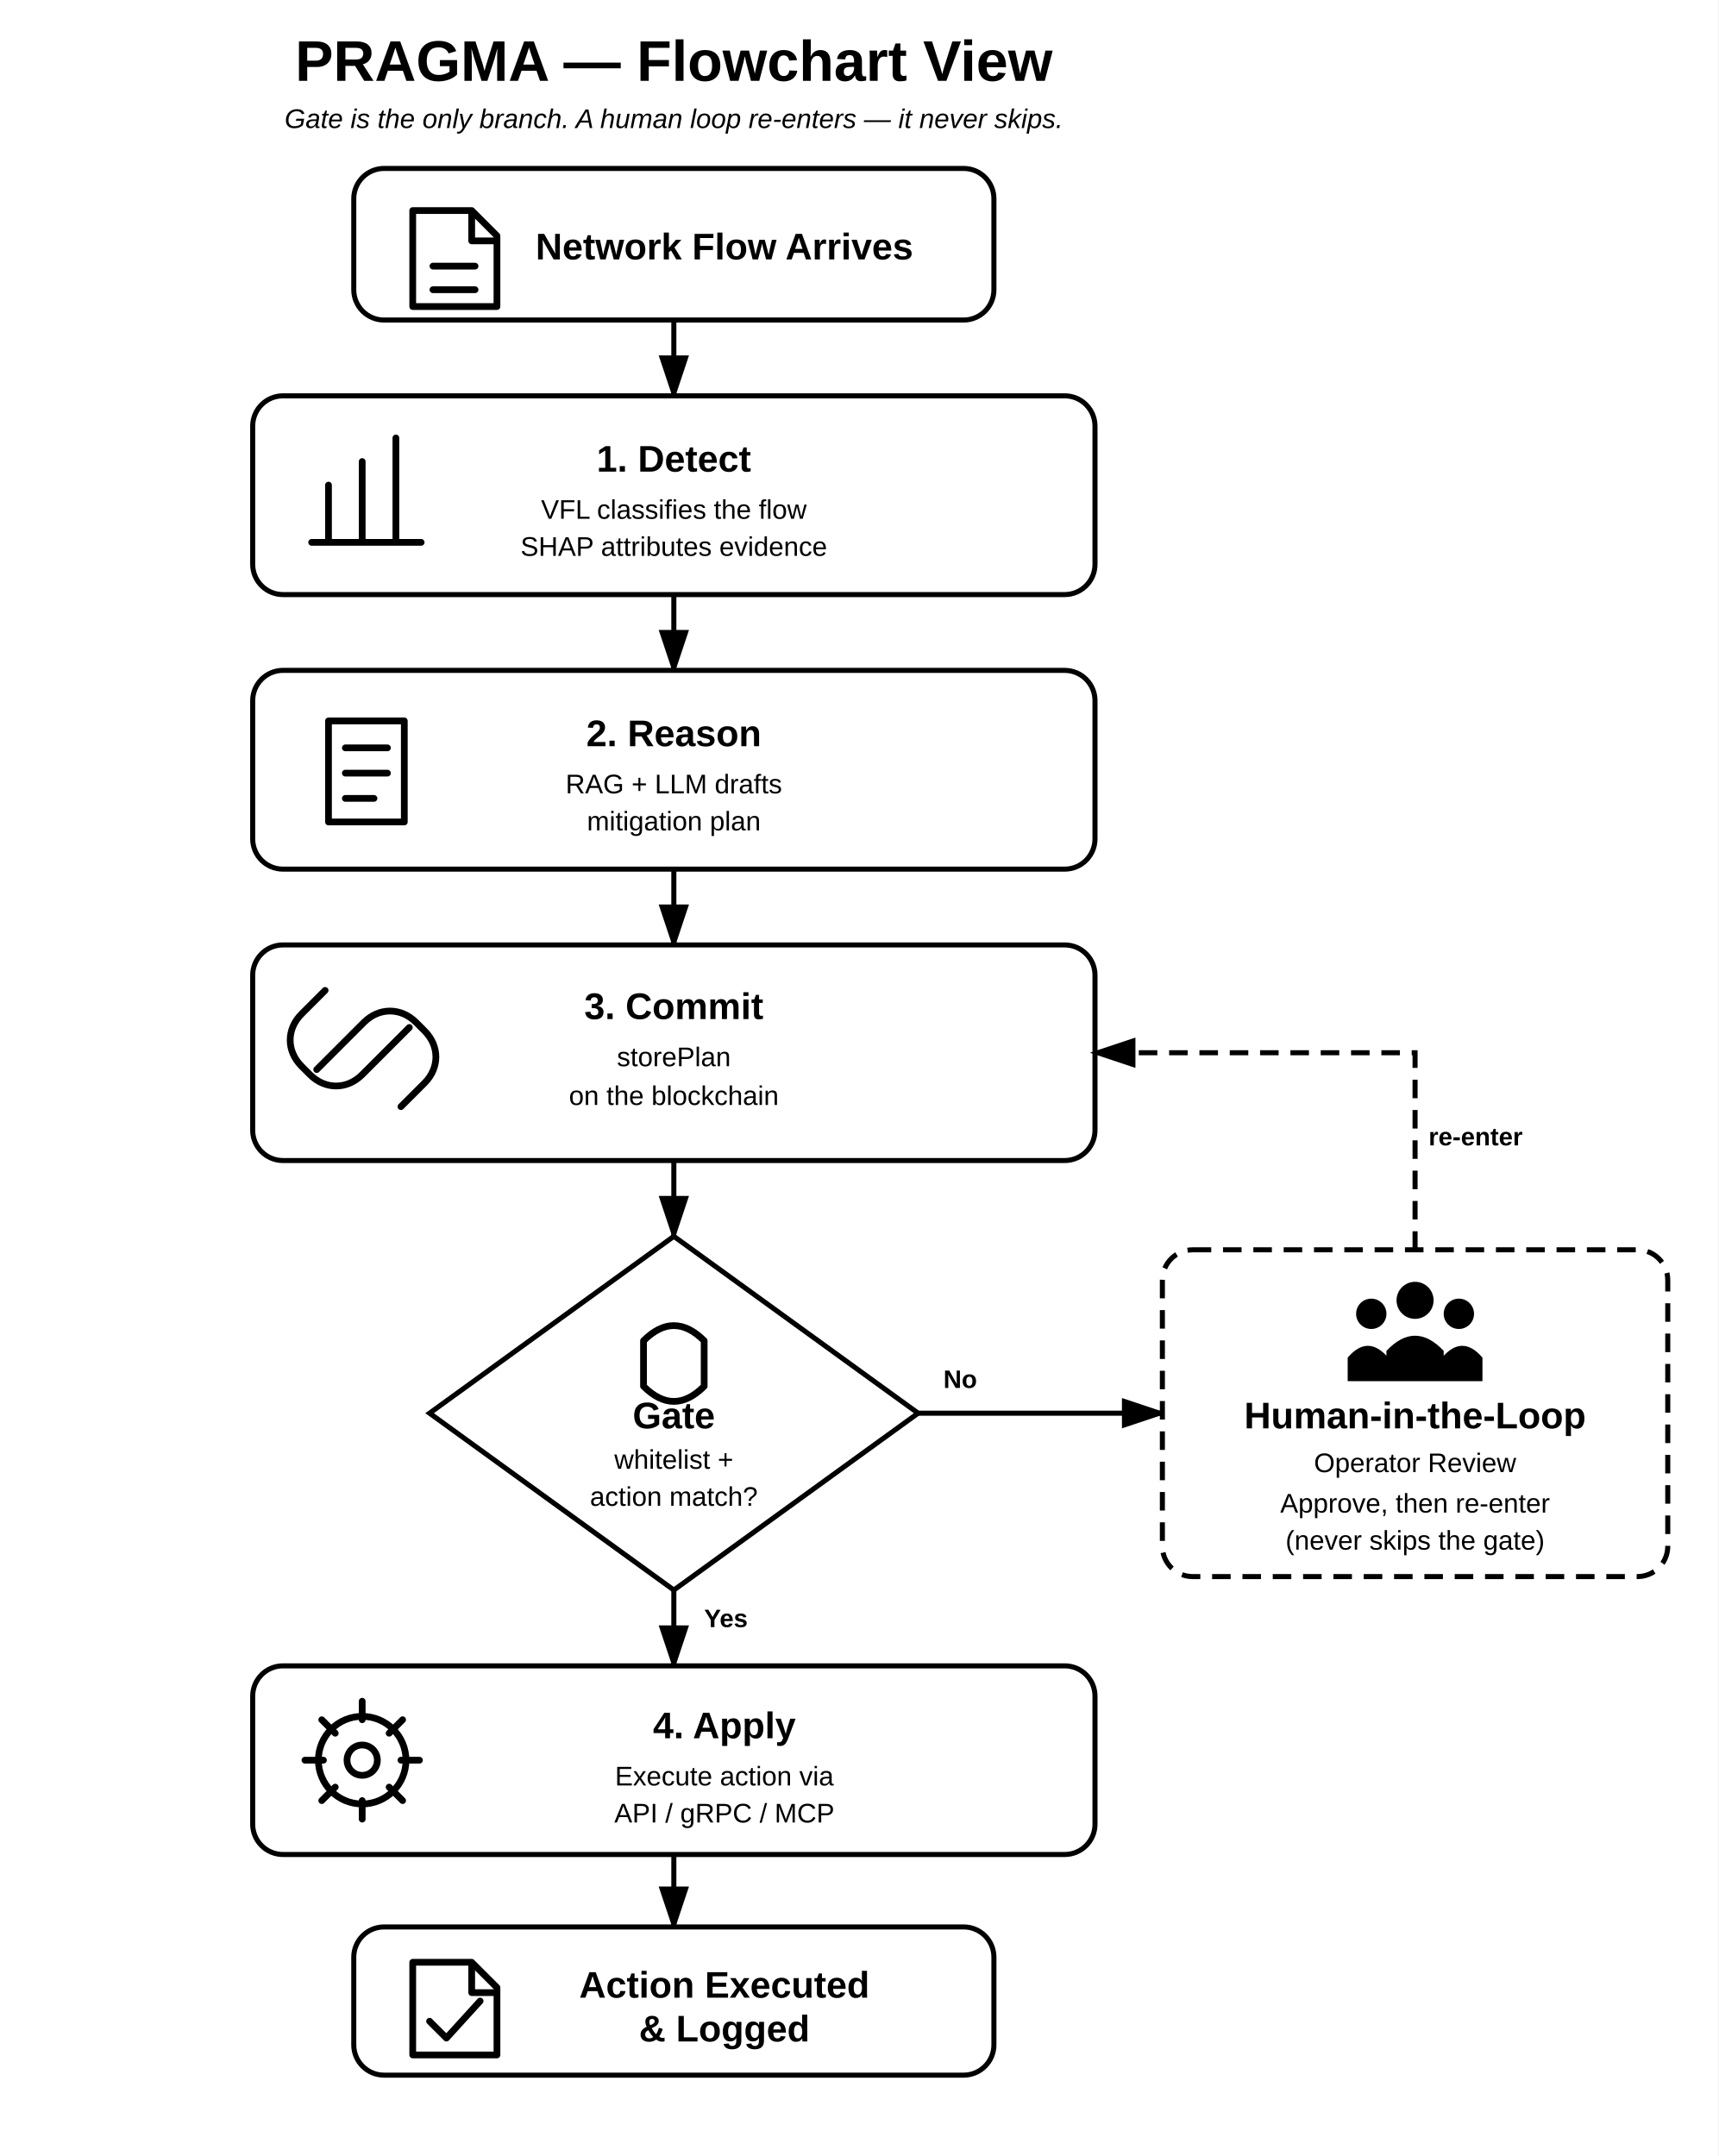
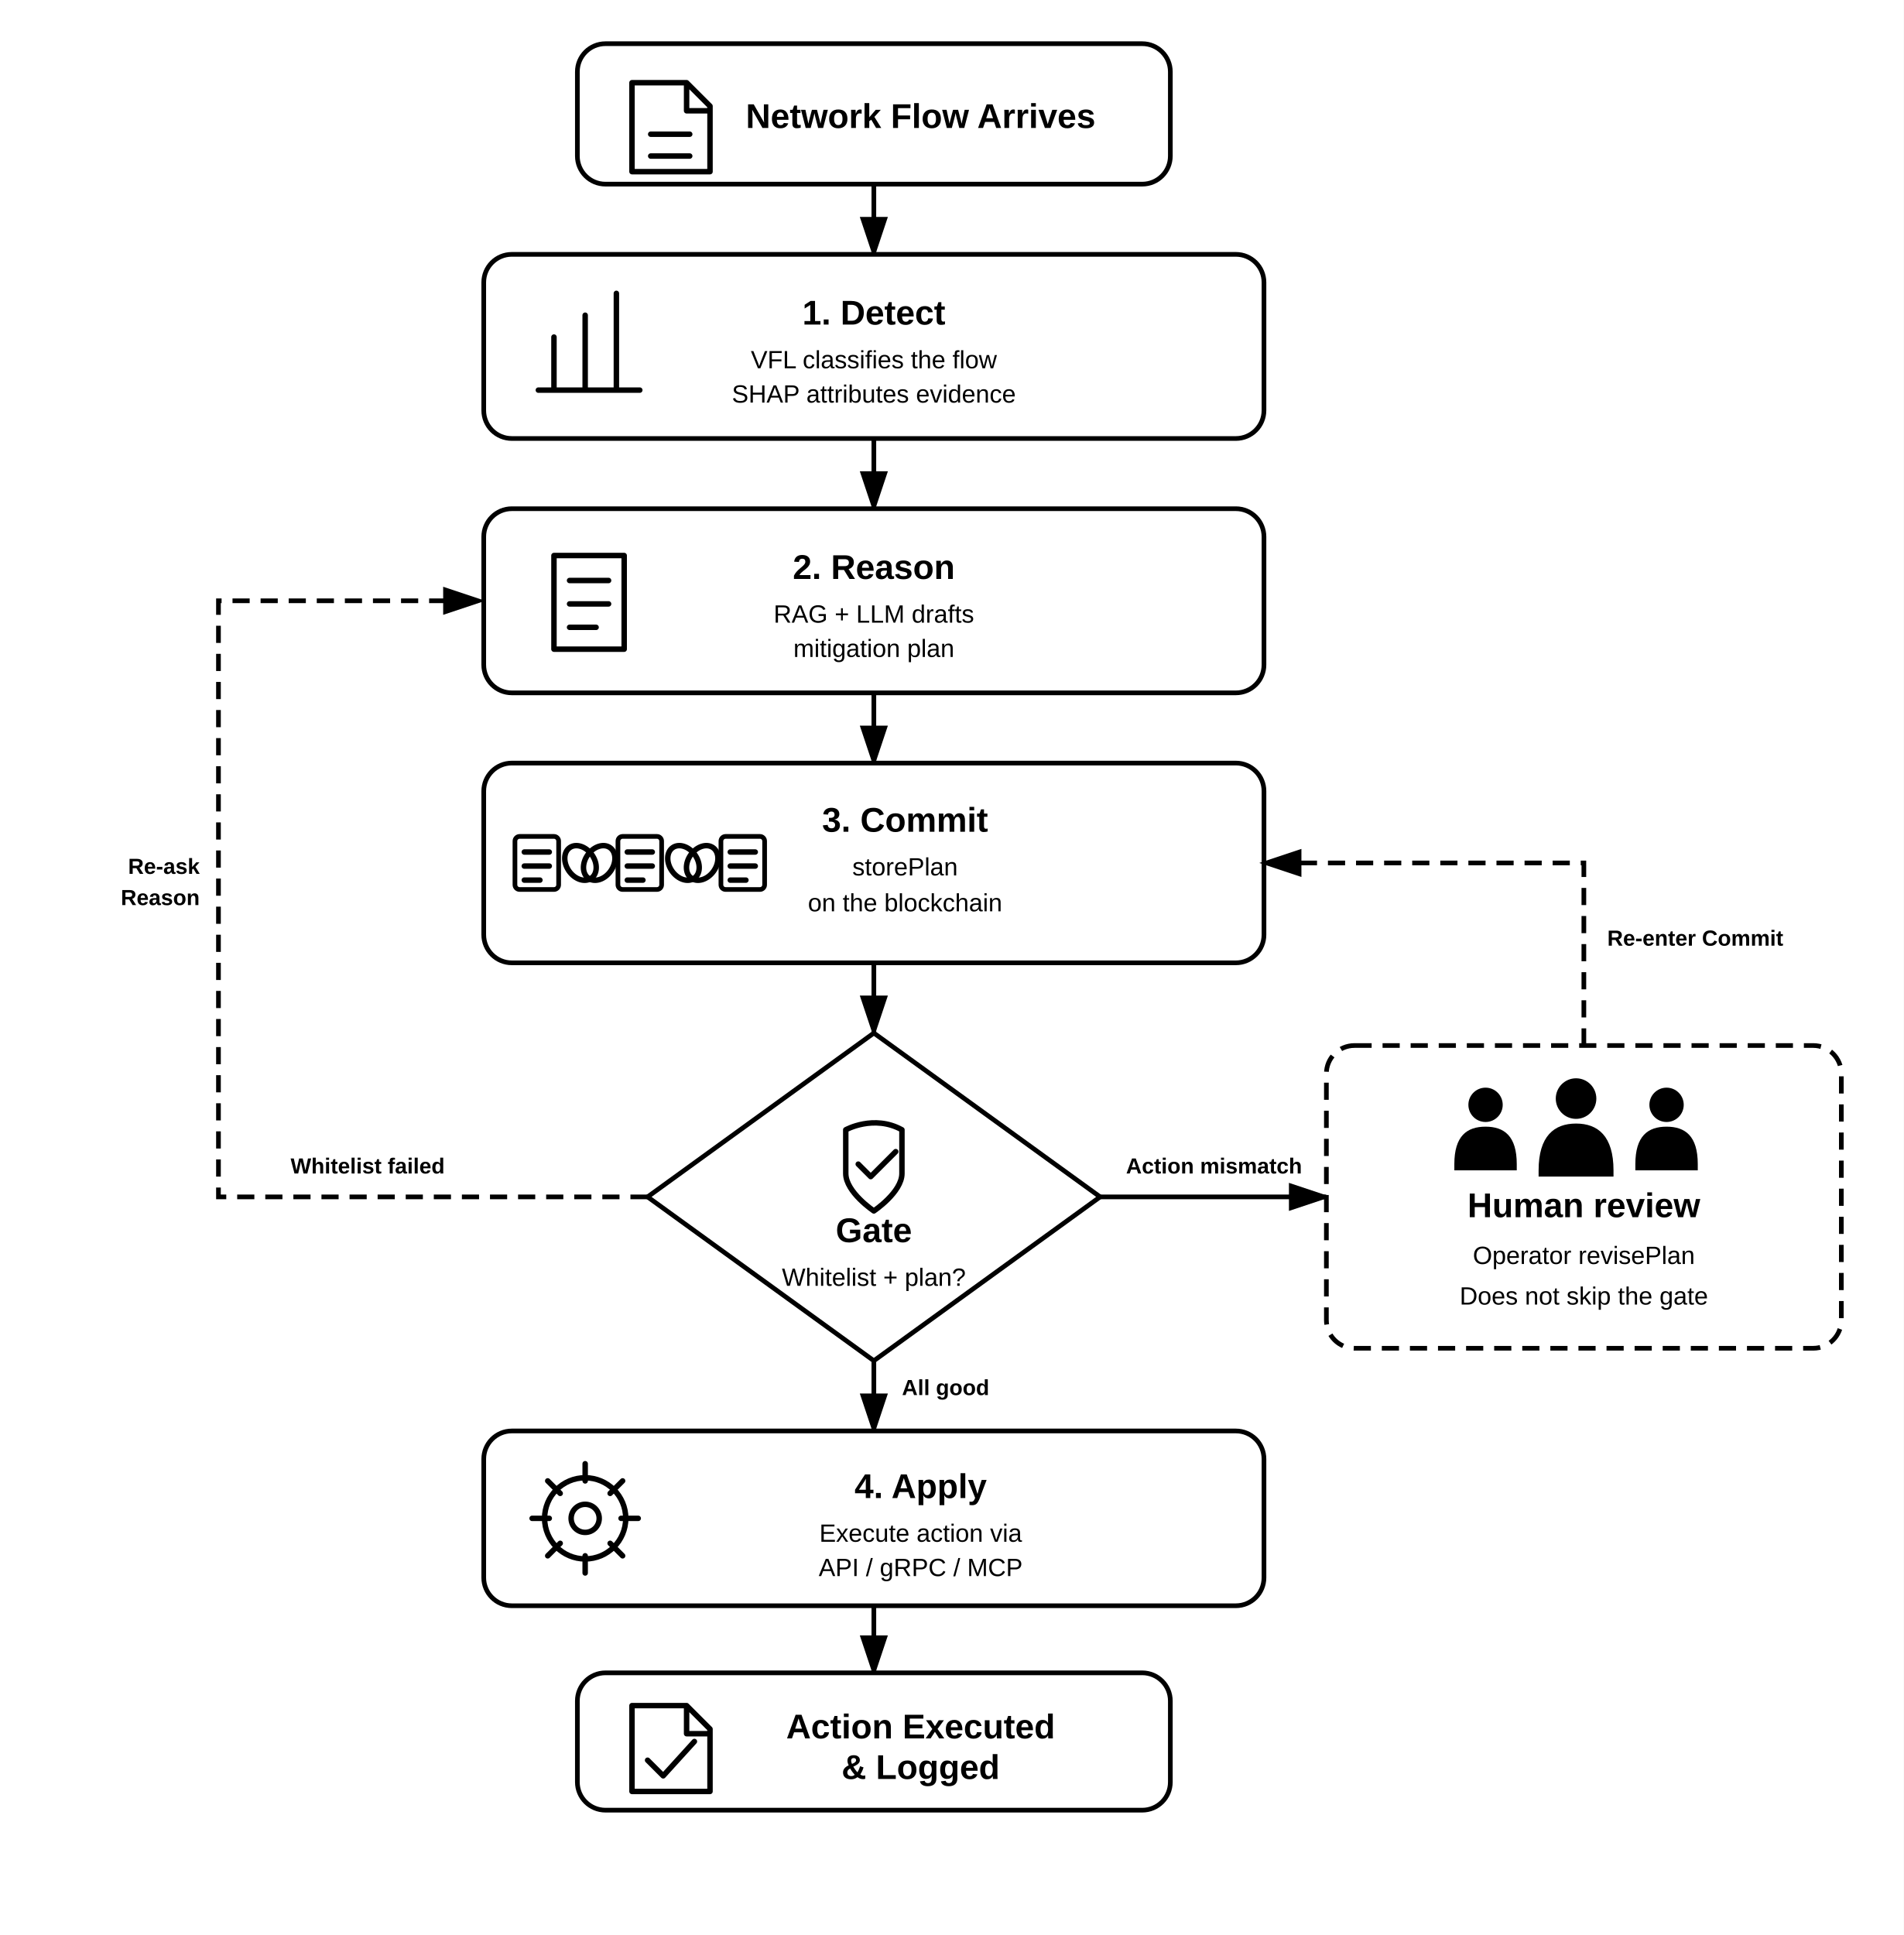
- <svg xmlns="http://www.w3.org/2000/svg" width="1020" height="1280" viewBox="0 0 1020 1280">
+ <svg xmlns="http://www.w3.org/2000/svg" width="1220" height="1240" viewBox="0 0 1220 1240">
  <defs>
    <marker id="arrow" markerWidth="10" markerHeight="10" refX="8" refY="3" orient="auto">
      <path d="M0,0 L9,3 L0,6 Z" fill="#000" />
    </marker>
    <style>
-       .title { font: 700 34px Arial, sans-serif; fill:#000; }
-       .subtitle { font: italic 16px Arial, sans-serif; fill:#000; }
-       .head { font: 700 22px Arial, sans-serif; fill:#000; }
-       .body { font: 16px Arial, sans-serif; fill:#000; }
-       .small { font: 700 15px Arial, sans-serif; fill:#000; }
+       .head { font: 700 22px Arial, Helvetica, sans-serif; fill:#000; }
+       .body { font: 16px Arial, Helvetica, sans-serif; fill:#000; }
+       .small { font: 700 14px Arial, Helvetica, sans-serif; fill:#000; }
      .box { fill:#fff; stroke:#000; stroke-width:3; rx:18; }
      .hitl { fill:#fff; stroke:#000; stroke-width:3; stroke-dasharray:11 7; rx:18; }
      .arrow { stroke:#000; stroke-width:3; fill:none; marker-end:url(#arrow); }
      .loop { stroke:#000; stroke-width:3; fill:none; stroke-dasharray:11 7; marker-end:url(#arrow); }
-       .icon { stroke:#000; stroke-width:4; fill:none; stroke-linecap:round; stroke-linejoin:round; }
+       .icon { stroke:#000; stroke-width:3.5; fill:none; stroke-linecap:round; stroke-linejoin:round; }
+       .iconf { fill:#000; stroke:none; }
+       .blockfill { fill:#fff; stroke:#000; stroke-width:3; stroke-linejoin:round; }
    </style>
  </defs>
-   <rect width="1020" height="1280" fill="#fff" />
-   <text x="400" y="48" text-anchor="middle" class="title">PRAGMA — Flowchart View</text>
-   <text x="400" y="76" text-anchor="middle" class="subtitle">
-     Gate is the only branch. A human loop re-enters — it never skips.
-   </text>
-   <rect x="210" y="100" width="380" height="90" class="box" />
-   <path d="M245 125 h35 l15 15 v42 h-50 z M280 125 v18 h15 M257 158 h25 M257 172 h25" class="icon" />
-   <text x="430" y="154" text-anchor="middle" class="head">Network Flow Arrives</text>
-   <path d="M400 190 V235" class="arrow" />
-   <rect x="150" y="235" width="500" height="118" class="box" />
-   <path d="M195 322 V288 M215 322 V274 M235 322 V260 M185 322 H250" class="icon" />
-   <text x="400" y="280" text-anchor="middle" class="head">1. Detect</text>
-   <text x="400" y="308" text-anchor="middle" class="body">VFL classifies the flow</text>
-   <text x="400" y="330" text-anchor="middle" class="body">SHAP attributes evidence</text>
-   <path d="M400 353 V398" class="arrow" />
-   <rect x="150" y="398" width="500" height="118" class="box" />
-   <path d="M195 428 h45 v60 h-45 z M205 444 h25 M205 459 h25 M205 474 h17" class="icon" />
-   <text x="400" y="443" text-anchor="middle" class="head">2. Reason</text>
-   <text x="400" y="471" text-anchor="middle" class="body">RAG + LLM drafts</text>
-   <text x="400" y="493" text-anchor="middle" class="body">mitigation plan</text>
-   <path d="M400 516 V561" class="arrow" />
-   <rect x="150" y="561" width="500" height="128" class="box" />
-   <path d="M188 635 l28-28 c9-9 22-9 31 0 l5 5 c9 9 9 22 0 31 l-14 14            M243 610 l-28 28 c-9 9-22 9-31 0 l-5-5 c-9-9-9-22 0-31 l14-14" class="icon" />
-   <text x="400" y="605" text-anchor="middle" class="head">3. Commit</text>
-   <text x="400" y="633" text-anchor="middle" class="body">storePlan</text>
-   <text x="400" y="656" text-anchor="middle" class="body">on the blockchain</text>
-   <path d="M400 689 V734" class="arrow" />
-   <polygon points="400,734 545,839 400,944 255,839" fill="#fff" stroke="#000" stroke-width="3" />
-   <path d="M382 796 q18-18 36 0 v27 q-18 18-36 0 z" class="icon" />
-   <text x="400" y="848" text-anchor="middle" class="head">Gate</text>
-   <text x="400" y="872" text-anchor="middle" class="body">whitelist +</text>
-   <text x="400" y="894" text-anchor="middle" class="body">action match?</text>
-   <text x="418" y="966" class="small">Yes</text>
-   <path d="M400 944 V989" class="arrow" />
-   <rect x="150" y="989" width="500" height="112" class="box" />
-   <circle cx="215" cy="1045" r="26" class="icon" />
-   <circle cx="215" cy="1045" r="9" class="icon" />
-   <path d="M215 1010 v11 M215 1069 v11 M181 1045 h11 M238 1045 h11            M191 1021 l8 8 M231 1061 l8 8 M239 1021 l-8 8 M199 1061 l-8 8" class="icon" />
-   <text x="430" y="1032" text-anchor="middle" class="head">4. Apply</text>
-   <text x="430" y="1060" text-anchor="middle" class="body">Execute action via</text>
-   <text x="430" y="1082" text-anchor="middle" class="body">API / gRPC / MCP</text>
-   <path d="M400 1101 V1144" class="arrow" />
-   <rect x="210" y="1144" width="380" height="88" class="box" />
-   <path d="M245 1165 h35 l15 15 v40 h-50 z M280 1165 v18 h15            M255 1200 l10 10 20-22" class="icon" />
-   <text x="430" y="1186" text-anchor="middle" class="head">Action Executed</text>
-   <text x="430" y="1212" text-anchor="middle" class="head">&amp; Logged</text>
-   <text x="560" y="824" class="small">No</text>
-   <path d="M545 839 H690" class="arrow" />
-   <rect x="690" y="742" width="300" height="194" class="hitl" />
-   <circle cx="840" cy="772" r="11" fill="#000" />
-   <circle cx="814" cy="780" r="9" fill="#000" />
-   <circle cx="866" cy="780" r="9" fill="#000" />
-   <path d="M823 802 q17-18 34 0 v18 h-34 z            M800 806 q12-14 24 0 v14 h-24 z            M856 806 q12-14 24 0 v14 h-24 z" fill="#000" />
-   <text x="840" y="848" text-anchor="middle" class="head">Human-in-the-Loop</text>
-   <text x="840" y="874" text-anchor="middle" class="body">Operator Review</text>
-   <text x="840" y="898" text-anchor="middle" class="body">Approve, then re-enter</text>
-   <text x="840" y="920" text-anchor="middle" class="body">(never skips the gate)</text>
-   <path d="M840 742 V625 H650" class="loop" />
-   <text x="848" y="680" class="small">re-enter</text>
+   <rect x="0" y="0" width="1220" height="1240" fill="#fff" />
+   <rect x="370" y="28" width="380" height="90" class="box" />
+   <path d="M405 53 h35 l15 15 v42 h-50 z M440 53 v18 h15 M417 86 h25 M417 100 h25" class="icon" />
+   <text x="590" y="82" text-anchor="middle" class="head">Network Flow Arrives</text>
+   <path d="M560 118 V163" class="arrow" />
+   <rect x="310" y="163" width="500" height="118" class="box" />
+   <path d="M355 250 V216 M375 250 V202 M395 250 V188 M345 250 H410" class="icon" />
+   <text x="560" y="208" text-anchor="middle" class="head">1. Detect</text>
+   <text x="560" y="236" text-anchor="middle" class="body">VFL classifies the flow</text>
+   <text x="560" y="258" text-anchor="middle" class="body">SHAP attributes evidence</text>
+   <path d="M560 281 V326" class="arrow" />
+   <rect x="310" y="326" width="500" height="118" class="box" />
+   <path d="M355 356 h45 v60 h-45 z M365 372 h25 M365 387 h25 M365 402 h17" class="icon" />
+   <text x="560" y="371" text-anchor="middle" class="head">2. Reason</text>
+   <text x="560" y="399" text-anchor="middle" class="body">RAG + LLM drafts</text>
+   <text x="560" y="421" text-anchor="middle" class="body">mitigation plan</text>
+   <path d="M560 444 V489" class="arrow" />
+   <rect x="310" y="489" width="500" height="128" class="box" />
+   <g transform="translate(330,522)">
+     <rect x="0" y="14" width="28" height="34" rx="3" class="blockfill" />
+     <path d="M6 24 h16 M6 33 h16 M6 42 h10" class="icon" stroke-width="2.2" />
+     <ellipse cx="42" cy="31" rx="9" ry="12" class="icon" stroke-width="3" transform="rotate(-35 42 31)" />
+     <ellipse cx="54" cy="31" rx="9" ry="12" class="icon" stroke-width="3" transform="rotate(35 54 31)" />
+     <rect x="66" y="14" width="28" height="34" rx="3" class="blockfill" />
+     <path d="M72 24 h16 M72 33 h16 M72 42 h10" class="icon" stroke-width="2.2" />
+     <ellipse cx="108" cy="31" rx="9" ry="12" class="icon" stroke-width="3" transform="rotate(-35 108 31)" />
+     <ellipse cx="120" cy="31" rx="9" ry="12" class="icon" stroke-width="3" transform="rotate(35 120 31)" />
+     <rect x="132" y="14" width="28" height="34" rx="3" class="blockfill" />
+     <path d="M138 24 h16 M138 33 h16 M138 42 h10" class="icon" stroke-width="2.2" />
+   </g>
+   <text x="580" y="533" text-anchor="middle" class="head">3. Commit</text>
+   <text x="580" y="561" text-anchor="middle" class="body">storePlan</text>
+   <text x="580" y="584" text-anchor="middle" class="body">on the blockchain</text>
+   <path d="M560 617 V662" class="arrow" />
+   <polygon points="560,662 705,767 560,872 415,767" fill="#fff" stroke="#000" stroke-width="3" />
+   <path d="M542 724            C542 724, 560 714, 578 724            V752            C578 764, 560 776, 560 776            C560 776, 542 764, 542 752 Z" class="icon" />
+   <path d="M550 746 l8 8 16-16" class="icon" stroke-width="3" />
+   <text x="560" y="796" text-anchor="middle" class="head">Gate</text>
+   <text x="560" y="824" text-anchor="middle" class="body">Whitelist + plan?</text>
+   <text x="578" y="894" class="small">All good</text>
+   <path d="M560 872 V917" class="arrow" />
+   <rect x="310" y="917" width="500" height="112" class="box" />
+   <circle cx="375" cy="973" r="26" class="icon" />
+   <circle cx="375" cy="973" r="9" class="icon" />
+   <path d="M375 938 v11 M375 997 v11 M341 973 h11 M398 973 h11            M351 949 l8 8 M391 989 l8 8 M399 949 l-8 8 M359 989 l-8 8" class="icon" />
+   <text x="590" y="960" text-anchor="middle" class="head">4. Apply</text>
+   <text x="590" y="988" text-anchor="middle" class="body">Execute action via</text>
+   <text x="590" y="1010" text-anchor="middle" class="body">API / gRPC / MCP</text>
+   <path d="M560 1029 V1072" class="arrow" />
+   <rect x="370" y="1072" width="380" height="88" class="box" />
+   <path d="M405 1093 h35 l15 15 v40 h-50 z M440 1093 v18 h15            M415 1128 l10 10 20-22" class="icon" />
+   <text x="590" y="1114" text-anchor="middle" class="head">Action Executed</text>
+   <text x="590" y="1140" text-anchor="middle" class="head">&amp; Logged</text>
+   <text x="285" y="752" text-anchor="end" class="small">Whitelist failed</text>
+   <path d="M415 767 H140 V385 H308" class="loop" />
+   <text x="128" y="560" text-anchor="end" class="small">Re-ask</text>
+   <text x="128" y="580" text-anchor="end" class="small">Reason</text>
+   <text x="778" y="752" text-anchor="middle" class="small">Action mismatch</text>
+   <path d="M705 767 H850" class="arrow" />
+   <rect x="850" y="670" width="330" height="194" class="hitl" />
+   <g transform="translate(930,692)">
+     <circle cx="22" cy="16" r="11" class="iconf" />
+     <path d="M2 54 C2 36 10 30 22 30 C34 30 42 36 42 54              L42 58 L2 58 Z" class="iconf" />
+     <circle cx="80" cy="12" r="13" class="iconf" />
+     <path d="M56 58 C56 36 66 28 80 28 C94 28 104 36 104 58              L104 62 L56 62 Z" class="iconf" />
+     <circle cx="138" cy="16" r="11" class="iconf" />
+     <path d="M118 54 C118 36 126 30 138 30 C150 30 158 36 158 54              L158 58 L118 58 Z" class="iconf" />
+   </g>
+   <text x="1015" y="780" text-anchor="middle" class="head">Human review</text>
+   <text x="1015" y="810" text-anchor="middle" class="body">Operator revisePlan</text>
+   <text x="1015" y="836" text-anchor="middle" class="body">Does not skip the gate</text>
+   <path d="M1015 670 V553 H810" class="loop" />
+   <text x="1030" y="606" class="small">Re-enter Commit</text>
</svg>
